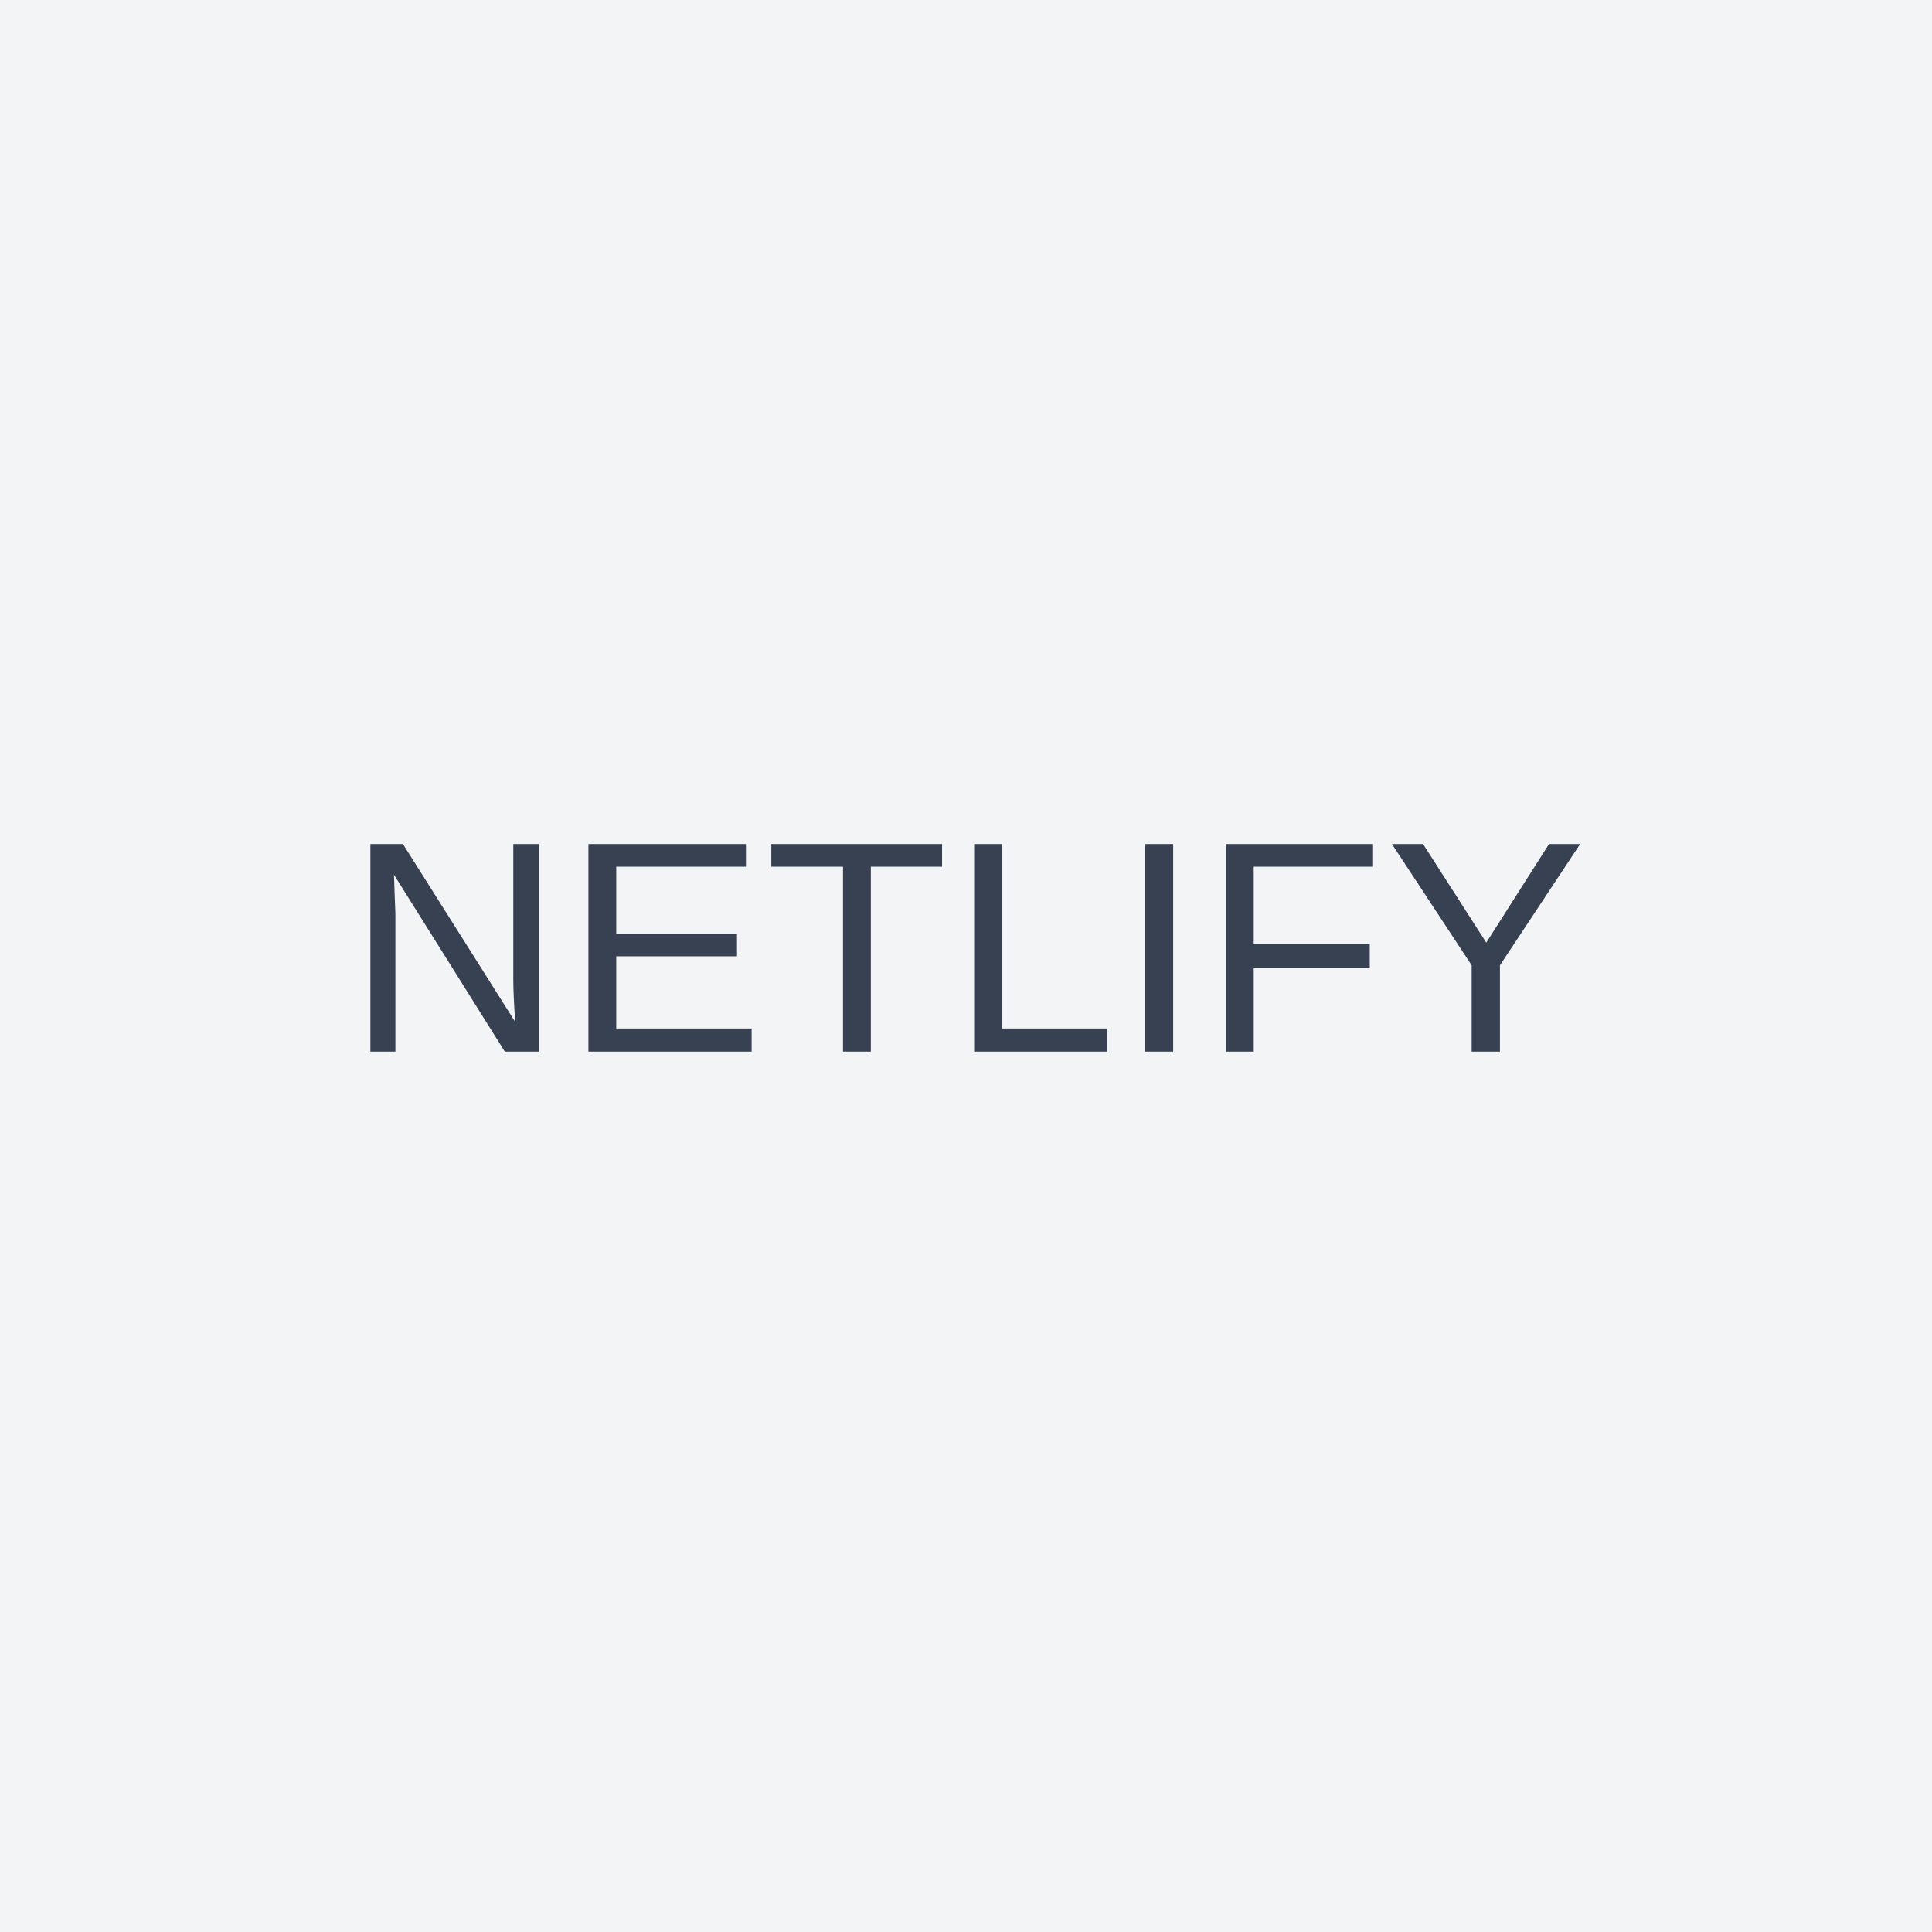
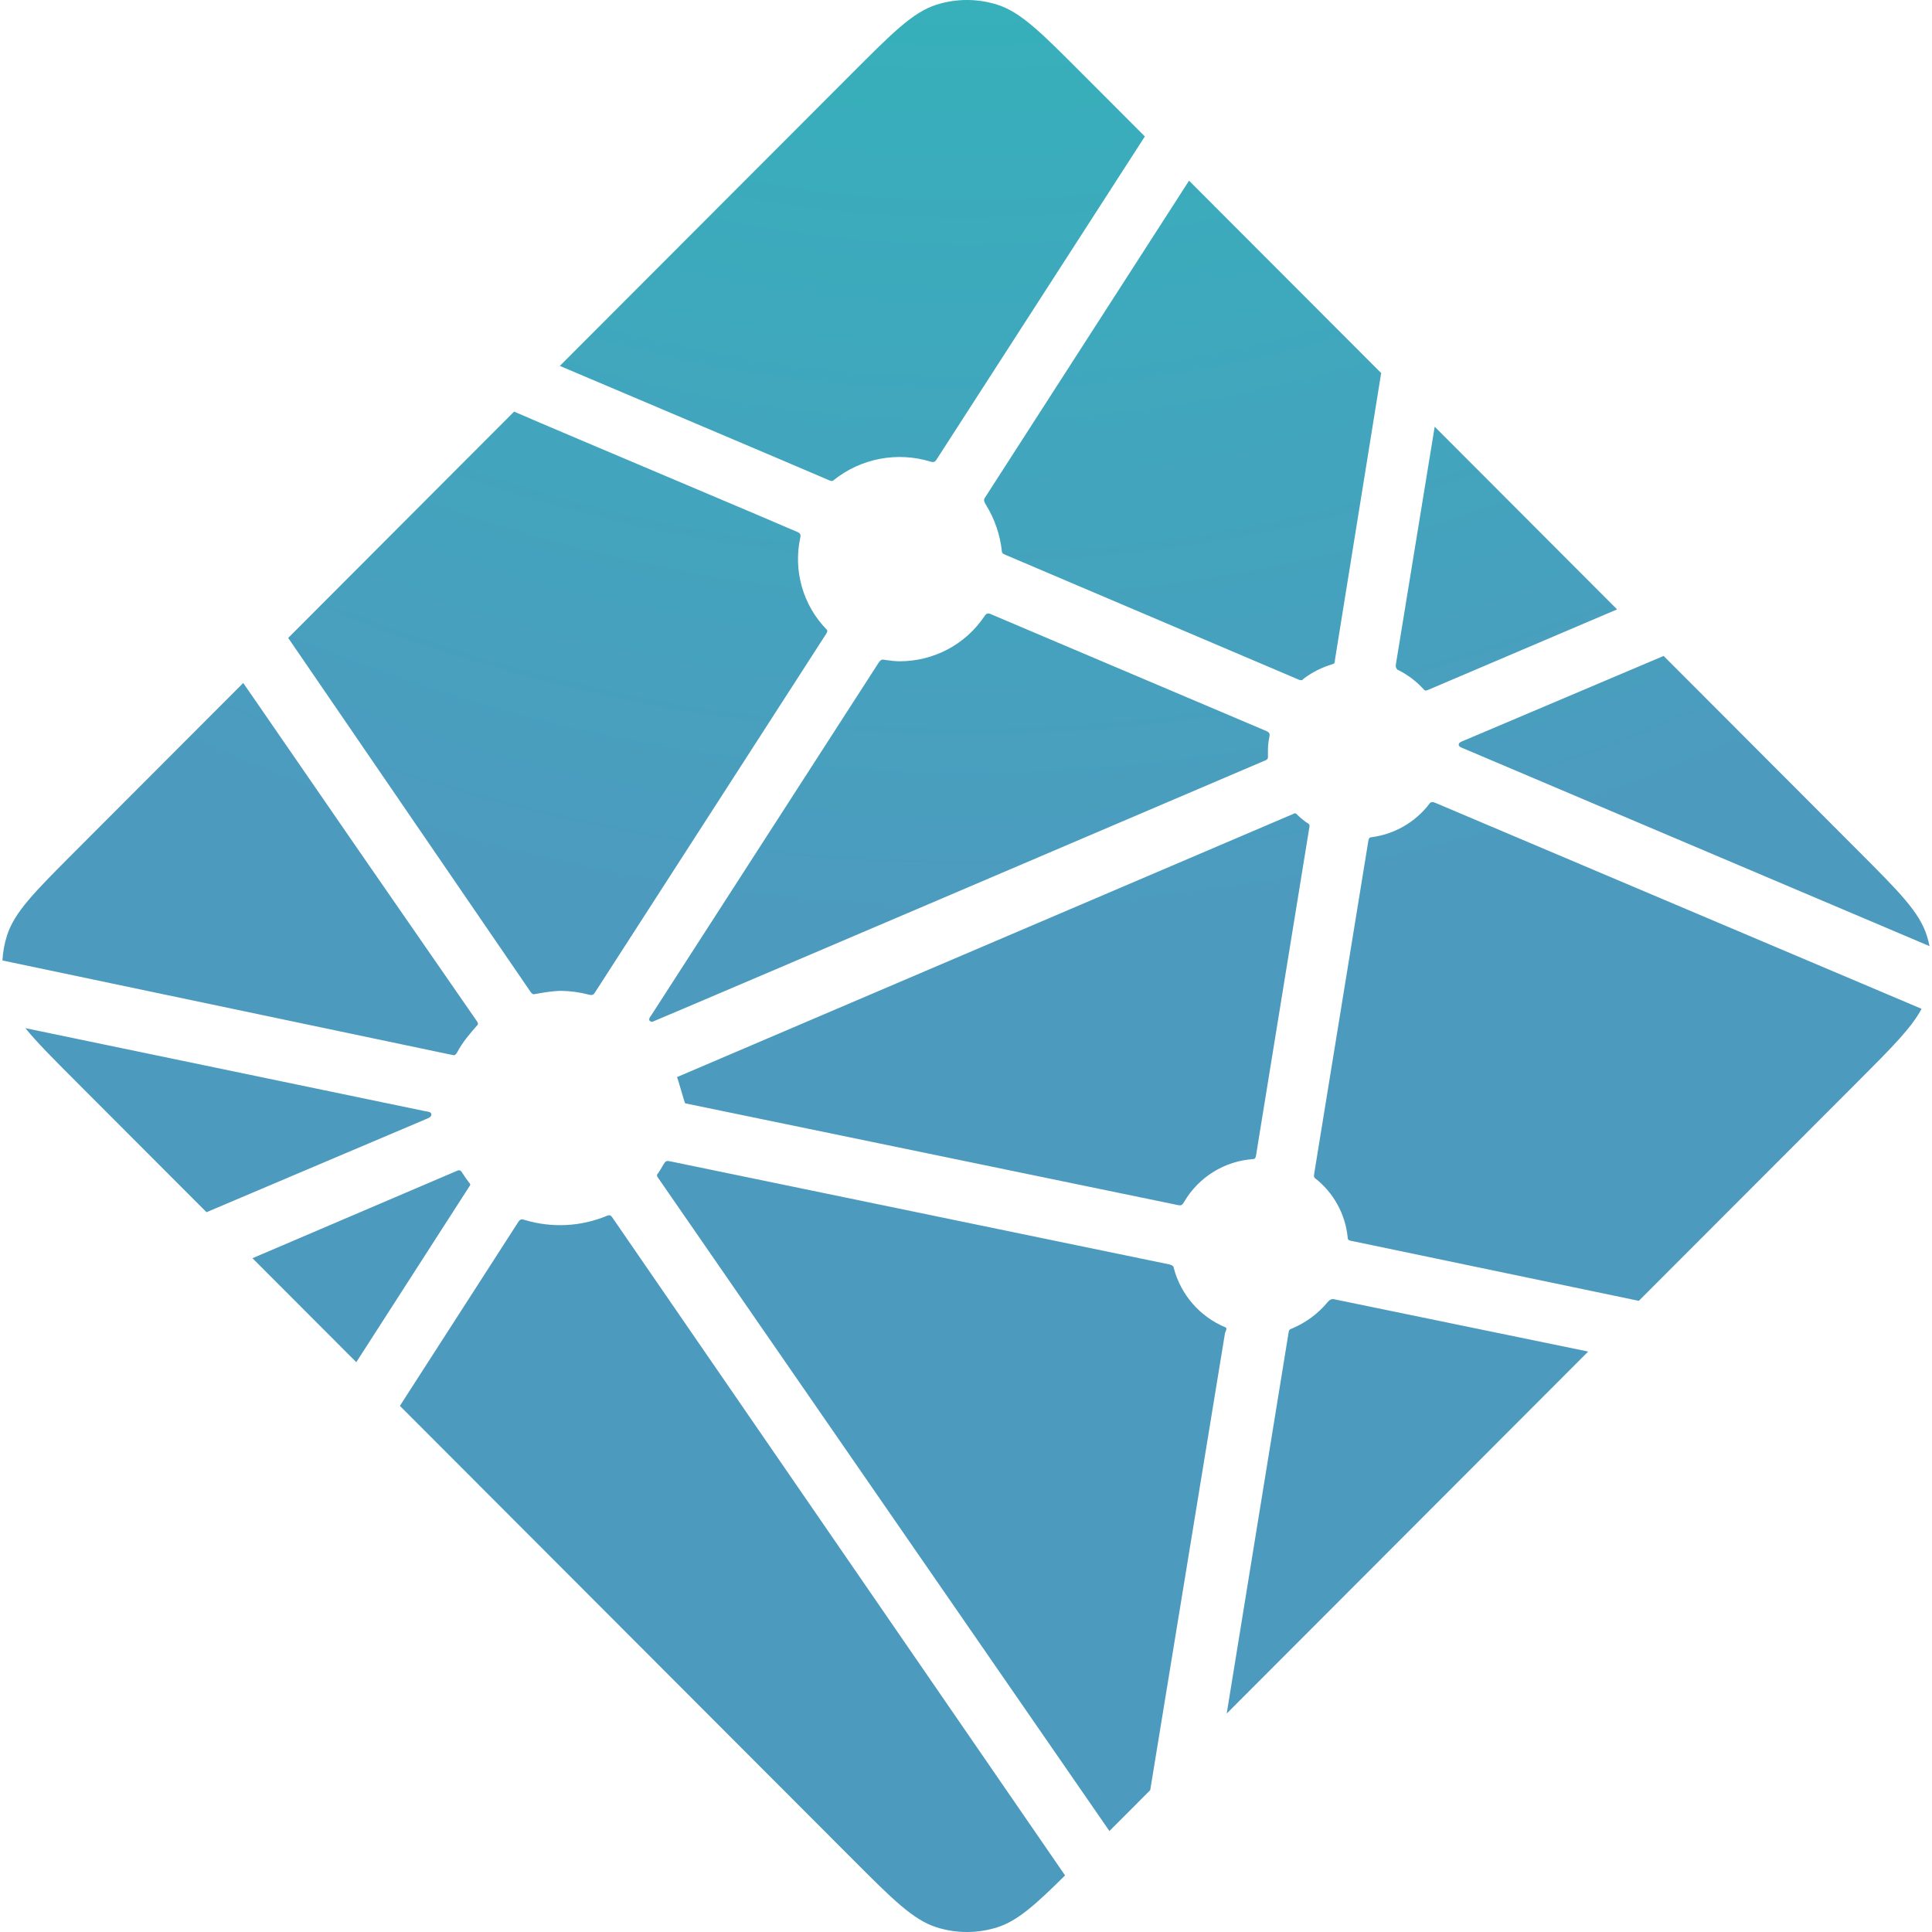
- <svg xmlns="http://www.w3.org/2000/svg" viewBox="0 0 64 64" width="64" height="64">
-   <rect width="100%" height="100%" fill="#f3f4f6" />
-   <text x="50%" y="50%" dominant-baseline="middle" text-anchor="middle" fill="#374151" font-size="10" font-family="Arial">NETLIFY</text>
+ <svg xmlns="http://www.w3.org/2000/svg" width="64" height="64" viewBox="0 0 64 64" version="1.1" id="svg18">
+   <defs id="defs11">
+     <radialGradient cx="52.528" cy="-49.92" fx="52.528" fy="-49.92" r="104.617" gradientTransform="matrix(0.6117517,0,0,0.6133051,-0.1339685,-1.383603)" id="radialGradient-1" gradientUnits="userSpaceOnUse">
+       <stop stop-color="#20C6B7" offset="0%" id="stop6" />
+       <stop stop-color="#4D9ABF" offset="100%" id="stop8" />
+     </radialGradient>
+   </defs>
+   <path d="m 46.346,22.21 -0.023,-0.01 c -0.013,-0.005 -0.027,-0.01 -0.038,-0.022 -0.039,-0.042 -0.056,-0.099 -0.047,-0.155 l 1.288,-7.888 6.042,6.052 -6.284,2.677 c -0.017,0.007 -0.036,0.011 -0.055,0.01 h -0.025 c -0.008,-0.005 -0.017,-0.012 -0.033,-0.028 -0.234,-0.261 -0.513,-0.476 -0.825,-0.636 z m 8.764,-0.481 6.46,6.47 c 1.342,1.345 2.013,2.016 2.258,2.794 0.037,0.115 0.067,0.23 0.09,0.349 L 48.48,24.793 c -0.008,-0.004 -0.017,-0.007 -0.025,-0.01 -0.062,-0.025 -0.133,-0.053 -0.133,-0.117 0,-0.063 0.073,-0.093 0.135,-0.118 l 0.02,-0.008 z m 8.545,11.689 c -0.333,0.628 -0.983,1.279 -2.083,2.382 l -7.284,7.292 -9.42,-1.965 -0.05,-0.01 c -0.083,-0.013 -0.172,-0.028 -0.172,-0.103 -0.072,-0.787 -0.468,-1.508 -1.092,-1.991 -0.038,-0.038 -0.028,-0.098 -0.017,-0.154 0,-0.008 0,-0.017 0.003,-0.023 l 1.772,-10.893 0.006,-0.037 c 0.01,-0.083 0.025,-0.18 0.1,-0.18 0.767,-0.096 1.464,-0.495 1.933,-1.11 0.015,-0.017 0.025,-0.035 0.045,-0.045 0.053,-0.025 0.117,0 0.172,0.023 l 16.084,6.813 z m -11.042,11.352 -11.977,11.994 2.05,-12.619 0.003,-0.017 c 0.002,-0.017 0.005,-0.033 0.01,-0.048 0.017,-0.04 0.06,-0.057 0.102,-0.073 l 0.02,-0.008 c 0.449,-0.192 0.846,-0.488 1.158,-0.863 0.04,-0.047 0.088,-0.092 0.15,-0.1 0.016,-0.003 0.032,-0.003 0.048,0 l 8.434,1.736 z M 38.101,59.303 36.751,60.655 21.825,39.053 c -0.005,-0.008 -0.011,-0.016 -0.017,-0.023 -0.023,-0.032 -0.048,-0.063 -0.043,-0.1 0,-0.027 0.018,-0.05 0.037,-0.07 l 0.017,-0.022 c 0.045,-0.067 0.083,-0.134 0.125,-0.205 l 0.033,-0.058 0.005,-0.005 c 0.023,-0.04 0.045,-0.078 0.085,-0.1 0.035,-0.017 0.083,-0.01 0.122,-0.002 l 16.536,3.415 c 0.046,0.007 0.09,0.026 0.127,0.055 0.022,0.022 0.027,0.045 0.032,0.072 0.234,0.886 0.868,1.611 1.713,1.961 0.047,0.023 0.027,0.075 0.005,0.13 -0.011,0.024 -0.019,0.049 -0.025,0.075 -0.208,1.269 -1.995,12.181 -2.475,15.127 z m -2.82,2.823 c -0.995,0.986 -1.582,1.509 -2.245,1.719 -0.654,0.207 -1.356,0.207 -2.01,0 -0.777,-0.247 -1.448,-0.918 -2.79,-2.263 l -14.989,-15.011 3.915,-6.081 c 0.018,-0.03 0.037,-0.057 0.067,-0.078 0.042,-0.03 0.102,-0.017 0.152,0 0.899,0.272 1.863,0.223 2.73,-0.139 0.045,-0.017 0.09,-0.028 0.125,0.003 0.018,0.016 0.033,0.034 0.047,0.053 l 14.999,21.797 z M 11.802,45.124 8.363,41.68 15.153,38.779 c 0.017,-0.008 0.036,-0.012 0.055,-0.012 0.057,0 0.09,0.057 0.12,0.108 0.068,0.105 0.14,0.208 0.217,0.307 l 0.022,0.027 c 0.02,0.028 0.006,0.057 -0.013,0.083 l -3.75,5.83 z M 6.841,40.156 2.491,35.8 C 1.751,35.059 1.214,34.521 0.841,34.059 L 14.068,36.806 c 0.017,0.003 0.033,0.006 0.05,0.008 0.082,0.013 0.172,0.028 0.172,0.105 0,0.083 -0.098,0.122 -0.182,0.154 l -0.038,0.017 z M 0.081,31.819 c 0.015,-0.281 0.065,-0.558 0.15,-0.826 0.247,-0.778 0.917,-1.449 2.26,-2.794 l 5.567,-5.575 c 2.563,3.725 5.133,7.446 7.71,11.162 0.045,0.06 0.095,0.127 0.043,0.177 -0.243,0.269 -0.487,0.562 -0.658,0.881 -0.019,0.041 -0.047,0.077 -0.083,0.103 -0.022,0.013 -0.045,0.008 -0.07,0.003 h -0.003 L 0.081,31.817 Z M 9.548,21.131 17.03,13.635 c 0.705,0.309 3.267,1.392 5.555,2.36 1.733,0.734 3.313,1.402 3.81,1.619 0.05,0.02 0.095,0.04 0.117,0.09 0.013,0.03 0.006,0.068 0,0.1 -0.241,1.099 0.087,2.246 0.872,3.051 0.05,0.05 0,0.122 -0.043,0.184 l -0.023,0.035 -7.6,11.789 c -0.02,0.033 -0.038,0.062 -0.072,0.083 -0.04,0.025 -0.097,0.013 -0.143,0.002 -0.296,-0.078 -0.599,-0.119 -0.905,-0.124 -0.273,0 -0.57,0.05 -0.87,0.105 h -0.002 c -0.033,0.005 -0.063,0.012 -0.09,-0.008 -0.029,-0.024 -0.055,-0.053 -0.075,-0.085 L 9.547,21.132 Z m 8.997,-9.01 9.69,-9.704 c 1.342,-1.344 2.013,-2.016 2.79,-2.262 0.654,-0.207 1.356,-0.207 2.01,0 0.777,0.245 1.448,0.918 2.79,2.262 l 2.1,2.103 -6.892,10.689 c -0.017,0.031 -0.04,0.058 -0.068,0.08 -0.042,0.028 -0.1,0.017 -0.15,0 -1.103,-0.335 -2.3,-0.104 -3.2,0.618 -0.045,0.047 -0.112,0.02 -0.168,-0.005 -0.9,-0.392 -7.9,-3.355 -8.902,-3.781 z m 20.844,-6.136 6.364,6.373 -1.533,9.511 v 0.025 c -0.001,0.022 -0.006,0.043 -0.013,0.063 -0.017,0.033 -0.05,0.04 -0.083,0.05 -0.328,0.099 -0.637,0.253 -0.913,0.456 -0.012,0.009 -0.023,0.018 -0.033,0.028 -0.018,0.02 -0.037,0.038 -0.067,0.042 -0.024,7.32e-4 -0.049,-0.003 -0.072,-0.012 l -9.697,-4.126 -0.018,-0.008 c -0.062,-0.025 -0.135,-0.055 -0.135,-0.118 -0.057,-0.541 -0.233,-1.063 -0.517,-1.527 -0.047,-0.077 -0.098,-0.157 -0.058,-0.235 z m -6.554,14.365 9.09,3.856 c 0.05,0.023 0.105,0.045 0.127,0.097 0.009,0.031 0.009,0.064 0,0.095 -0.027,0.134 -0.05,0.285 -0.05,0.439 v 0.255 c 0,0.063 -0.065,0.09 -0.125,0.115 l -0.018,0.006 c -1.44,0.616 -20.218,8.634 -20.246,8.634 -0.028,0 -0.058,0 -0.087,-0.028 -0.05,-0.05 0,-0.12 0.045,-0.184 0.008,-0.011 0.016,-0.022 0.023,-0.033 l 7.47,-11.584 0.013,-0.02 c 0.043,-0.07 0.093,-0.149 0.173,-0.149 l 0.075,0.012 c 0.17,0.023 0.32,0.045 0.472,0.045 1.133,0 2.183,-0.552 2.817,-1.497 0.015,-0.025 0.034,-0.048 0.057,-0.067 0.045,-0.033 0.112,-0.017 0.163,0.006 z M 22.425,35.681 42.893,26.94 c 0,0 0.03,0 0.058,0.028 0.112,0.112 0.207,0.187 0.298,0.257 l 0.045,0.028 c 0.042,0.023 0.083,0.05 0.087,0.093 0,0.017 0,0.027 -0.004,0.042 l -1.753,10.786 -0.006,0.043 c -0.012,0.083 -0.023,0.179 -0.102,0.179 -0.949,0.064 -1.805,0.593 -2.288,1.414 l -0.008,0.013 c -0.023,0.038 -0.045,0.075 -0.083,0.095 -0.035,0.017 -0.08,0.01 -0.117,0.002 L 22.697,36.549 c -0.017,-0.003 -0.253,-0.866 -0.272,-0.868 z" id="path14" style="fill:url(#radialGradient-1);fill-rule:nonzero;stroke:none;stroke-width:0.613" />
</svg>
